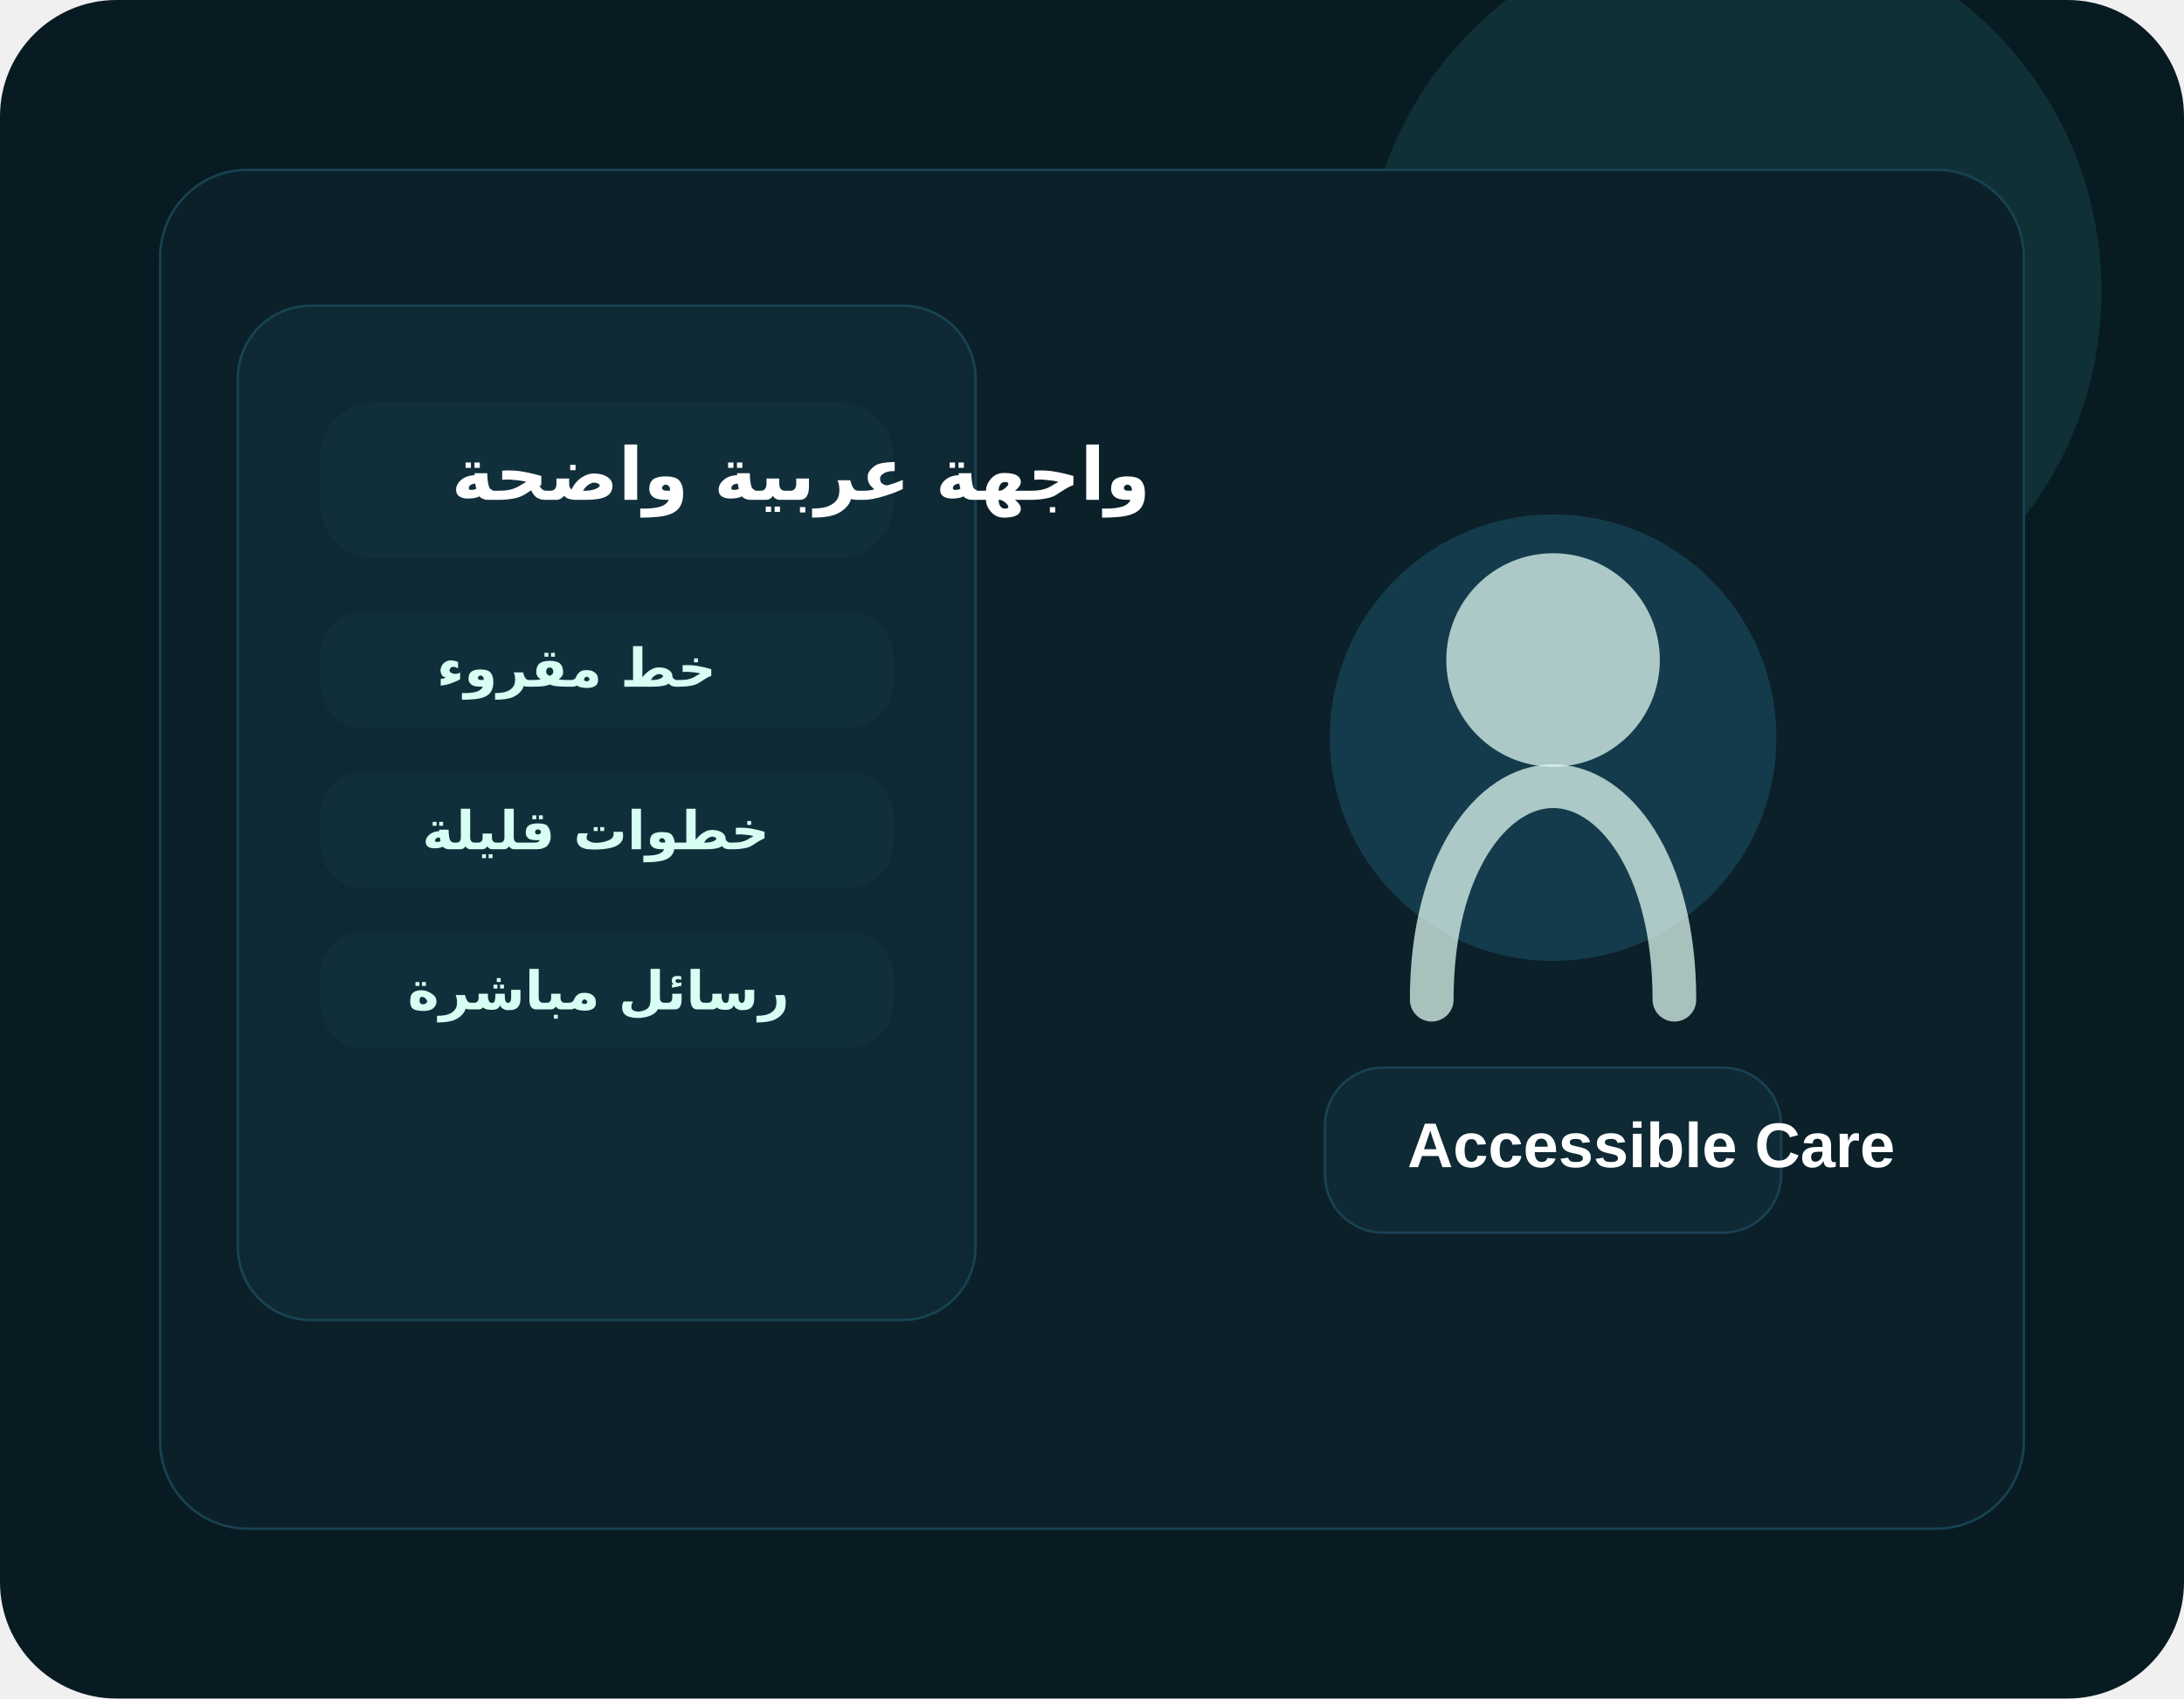
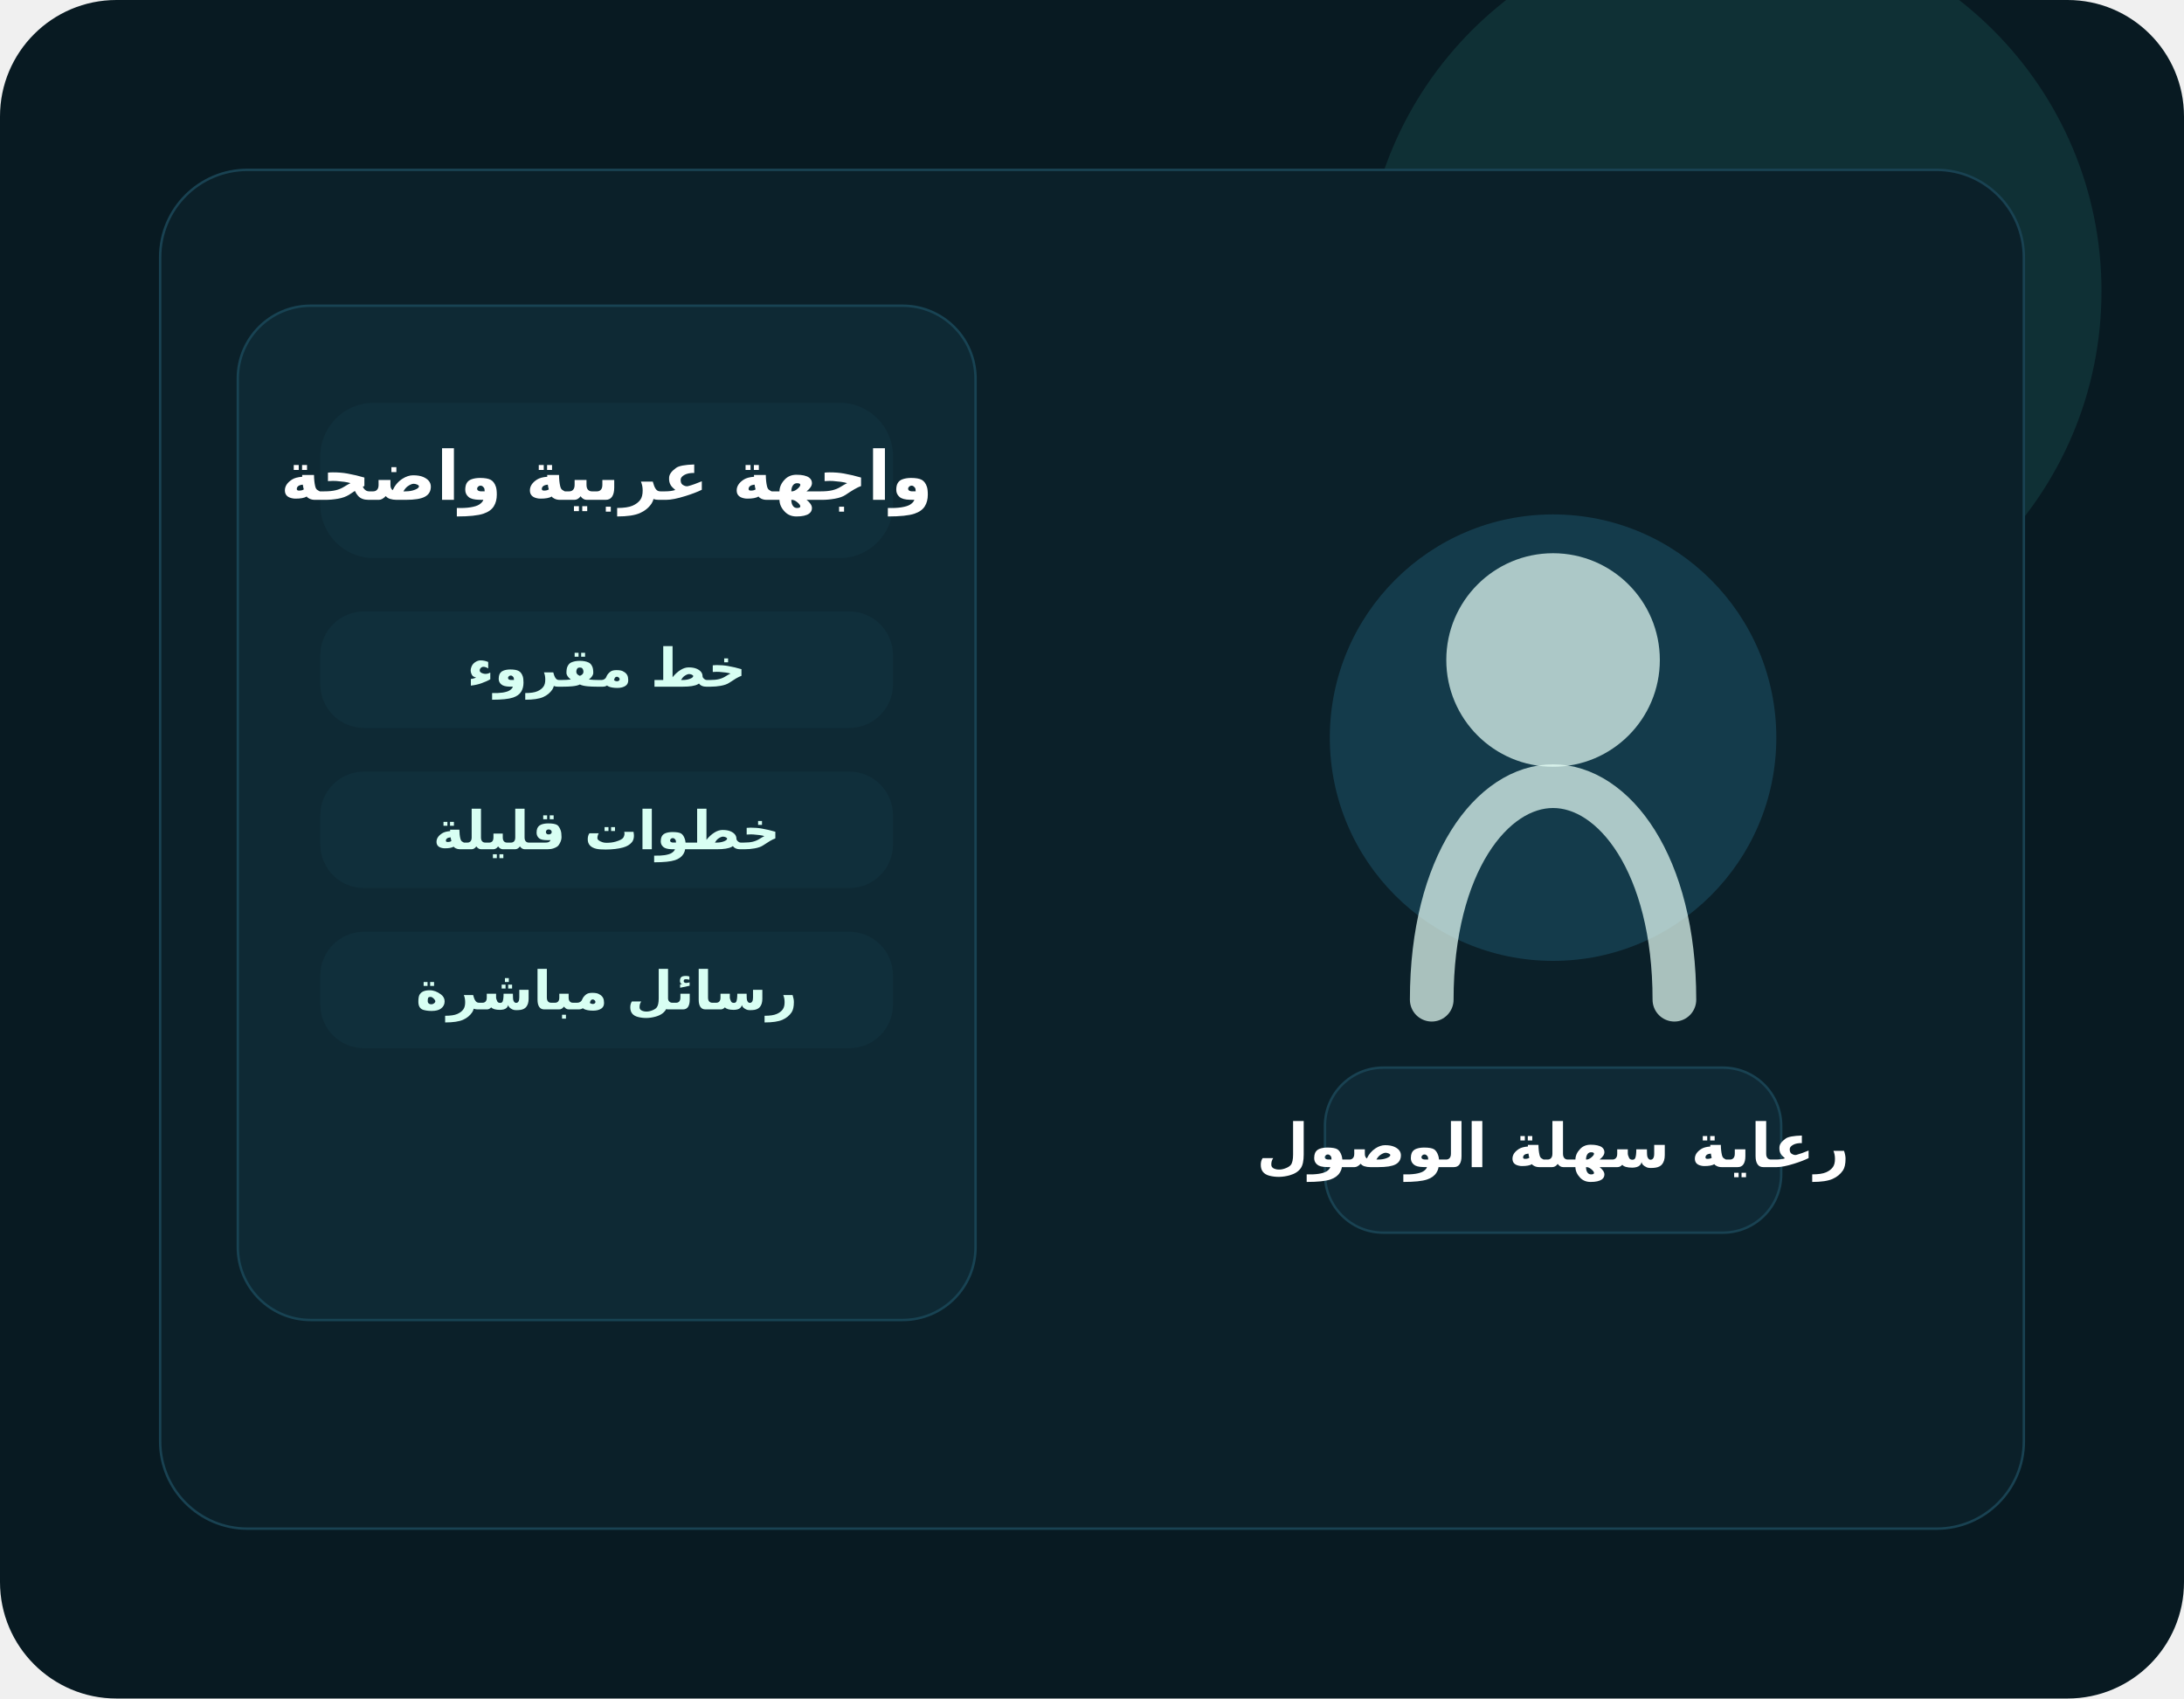
<svg xmlns="http://www.w3.org/2000/svg" width="900" height="700" viewBox="0 0 900 700" fill="none">
  <rect width="900" height="700" rx="48" fill="#081A22" />
  <circle cx="714" cy="120" r="152" fill="#45D6C6" fill-opacity="0.12" />
  <rect x="66" y="70" width="768" height="560" rx="36" fill="#0B2029" stroke="#194252" />
  <rect x="98" y="126" width="304" height="418" rx="30" fill="#0E2934" stroke="#184353" />
  <rect x="132" y="166" width="236" height="64" rx="22" fill="#102F3B" />
-   <text x="186" y="206" fill="#FFFFFF" font-family="Arial" font-size="30" font-weight="700">واجهة عربية واضحة</text>
+   <text x="250" y="206" text-anchor="middle" direction="rtl" fill="#FFFFFF" font-family="IBM Plex Sans Arabic, Arial" font-size="28" font-weight="700">واجهة عربية واضحة</text>
  <rect x="132" y="252" width="236" height="48" rx="18" fill="#102F3B" />
-   <text x="180" y="283" fill="#D8FFF3" font-family="Arial" font-size="22" font-weight="700">خط مقروء</text>
+   <text x="250" y="283" text-anchor="middle" direction="rtl" fill="#D8FFF3" font-family="IBM Plex Sans Arabic, Arial" font-size="22" font-weight="700">خط مقروء</text>
  <rect x="132" y="318" width="236" height="48" rx="18" fill="#102F3B" />
-   <text x="174" y="350" fill="#D8FFF3" font-family="Arial" font-size="22" font-weight="700">خطوات قليلة</text>
+   <text x="250" y="350" text-anchor="middle" direction="rtl" fill="#D8FFF3" font-family="IBM Plex Sans Arabic, Arial" font-size="22" font-weight="700">خطوات قليلة</text>
  <rect x="132" y="384" width="236" height="48" rx="18" fill="#102F3B" />
-   <text x="168" y="416" fill="#D8FFF3" font-family="Arial" font-size="22" font-weight="700">رسائل مباشرة</text>
+   <text x="250" y="416" text-anchor="middle" direction="rtl" fill="#D8FFF3" font-family="IBM Plex Sans Arabic, Arial" font-size="22" font-weight="700">رسائل مباشرة</text>
  <circle cx="640" cy="304" r="92" fill="#143B4B" />
  <circle cx="640" cy="272" r="44" fill="#E6FFF7" fill-opacity="0.72" />
  <path d="M590 412C590 356 615 324 640 324C665 324 690 356 690 412" stroke="#E6FFF7" stroke-opacity="0.72" stroke-width="18" stroke-linecap="round" />
  <rect x="546" y="440" width="188" height="68" rx="24" fill="#0F2935" stroke="#194252" />
-   <text x="580" y="481" fill="#FFFFFF" font-family="Arial" font-size="26" font-weight="700">Accessible Care</text>
+   <text x="640" y="481" text-anchor="middle" direction="rtl" fill="#FFFFFF" font-family="IBM Plex Sans Arabic, Arial" font-size="25" font-weight="700">رعاية سهلة الوصول</text>
</svg>
